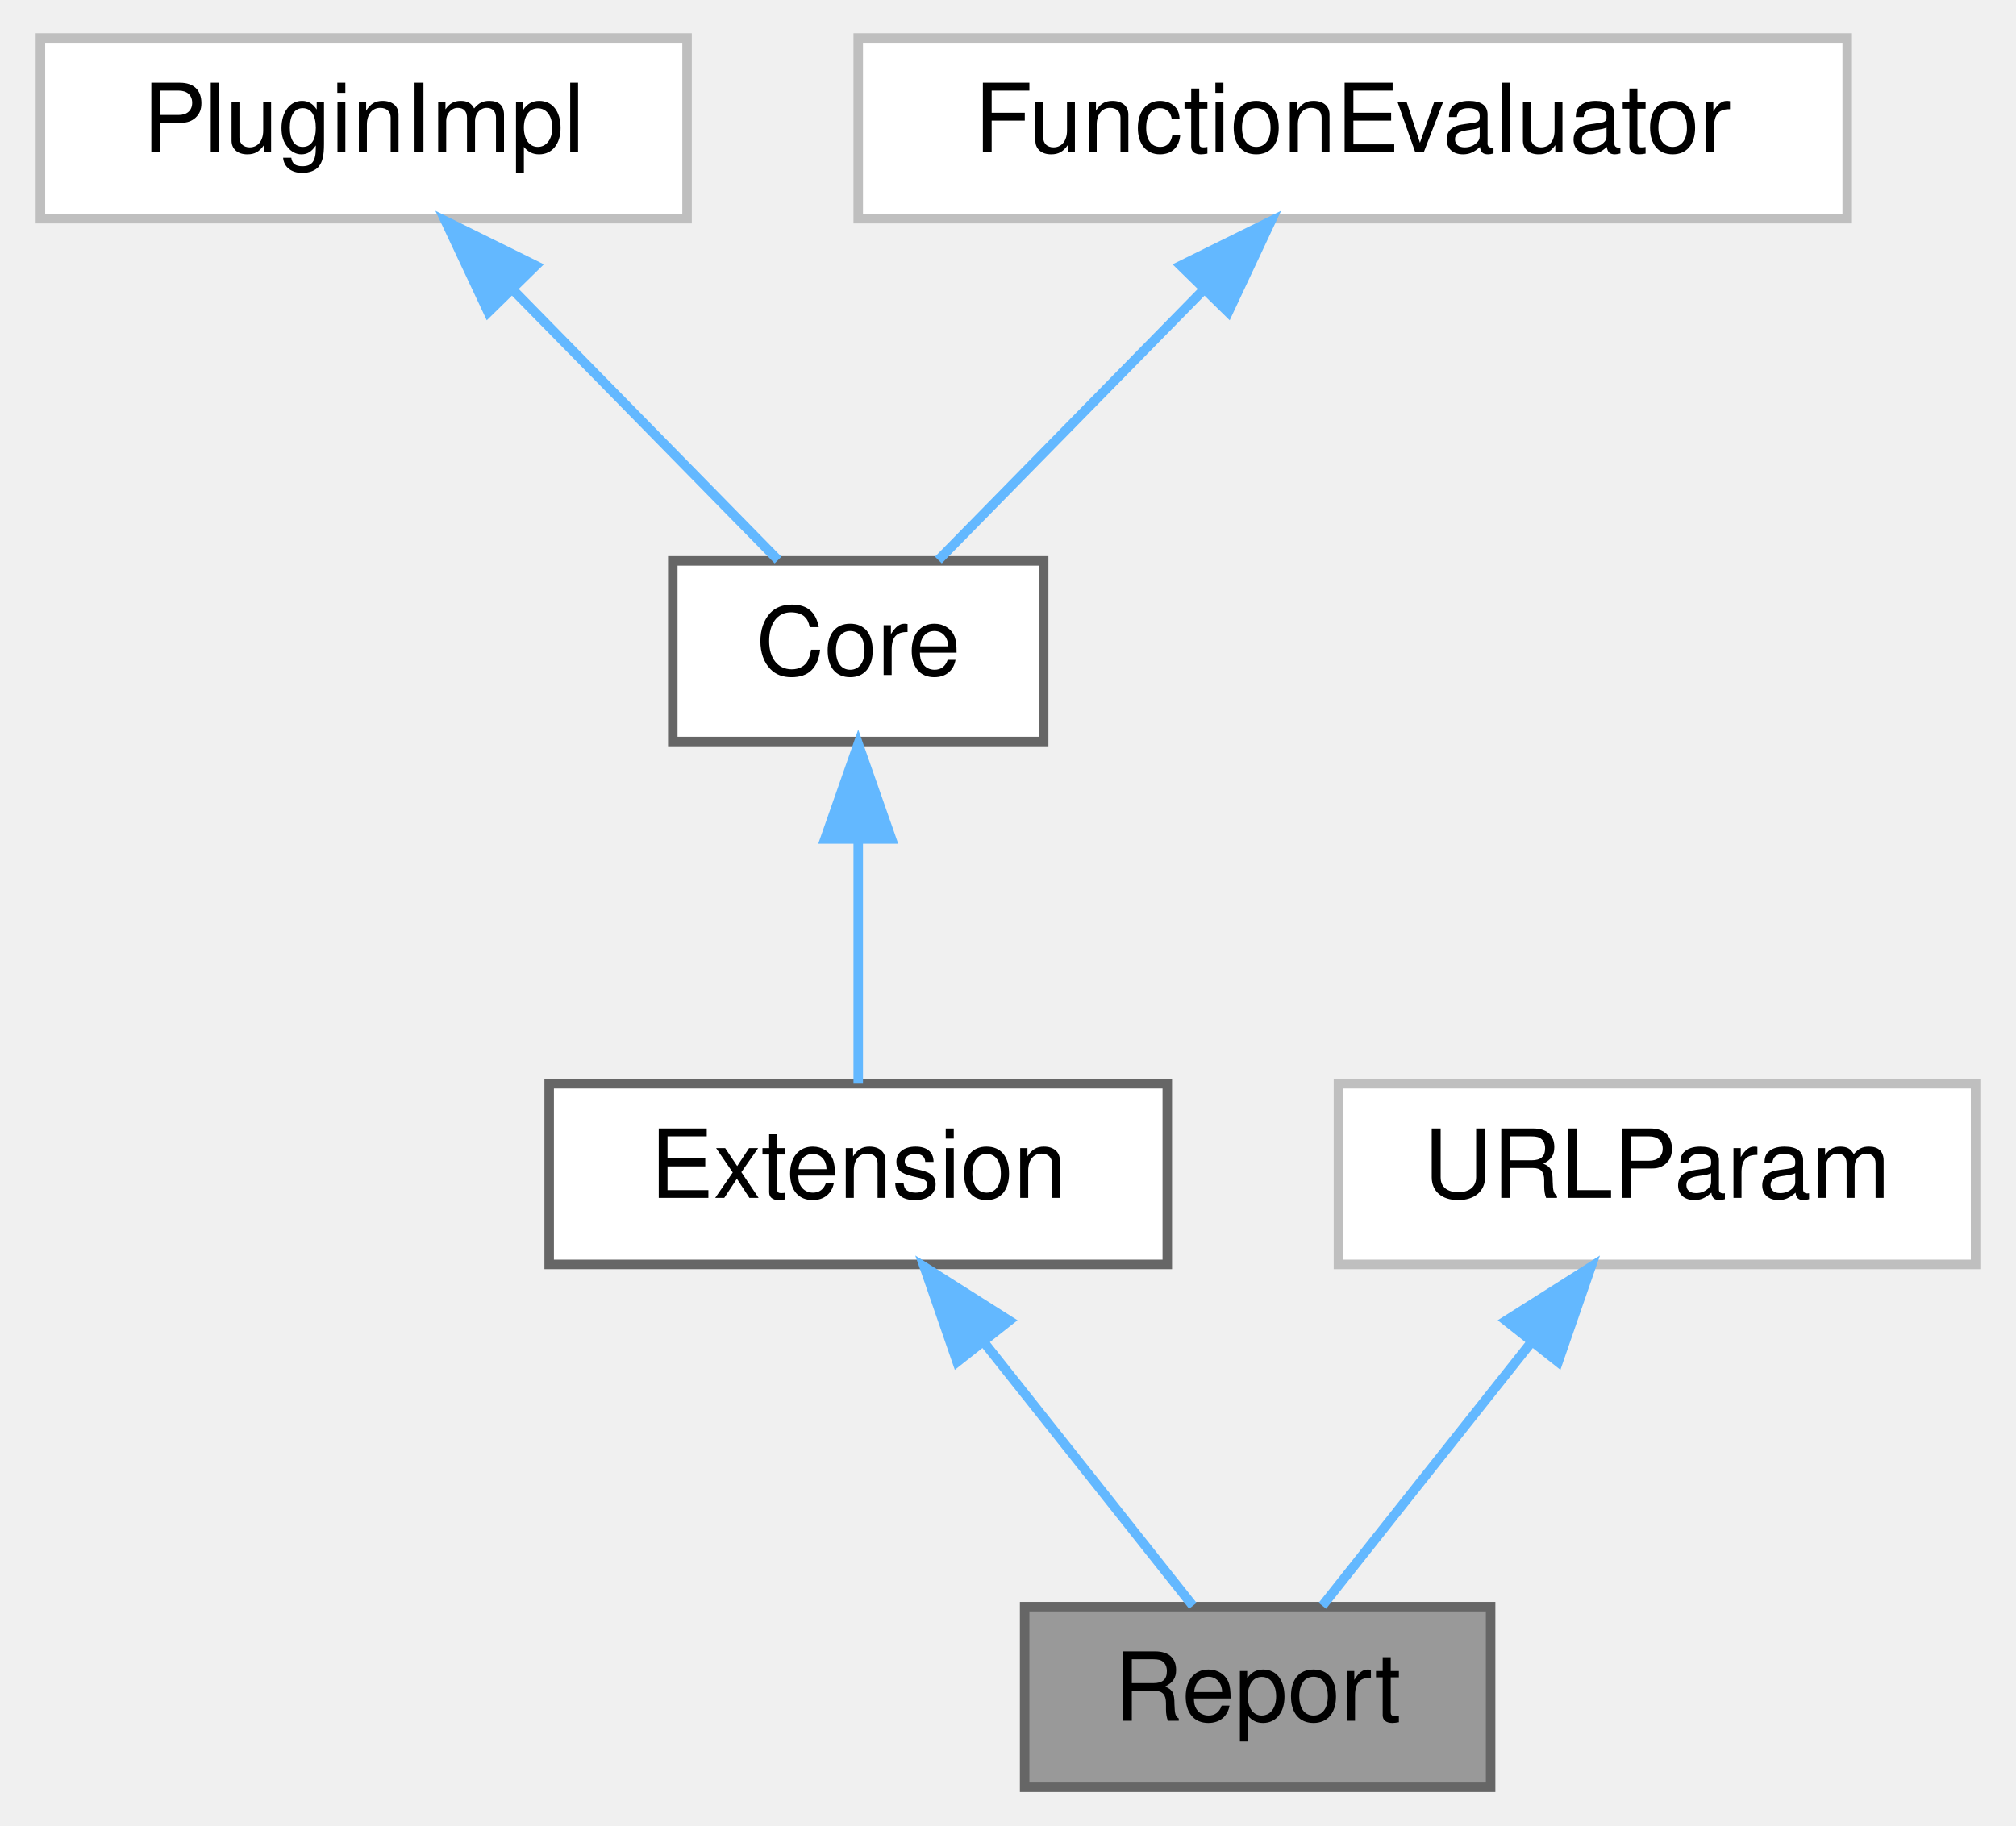
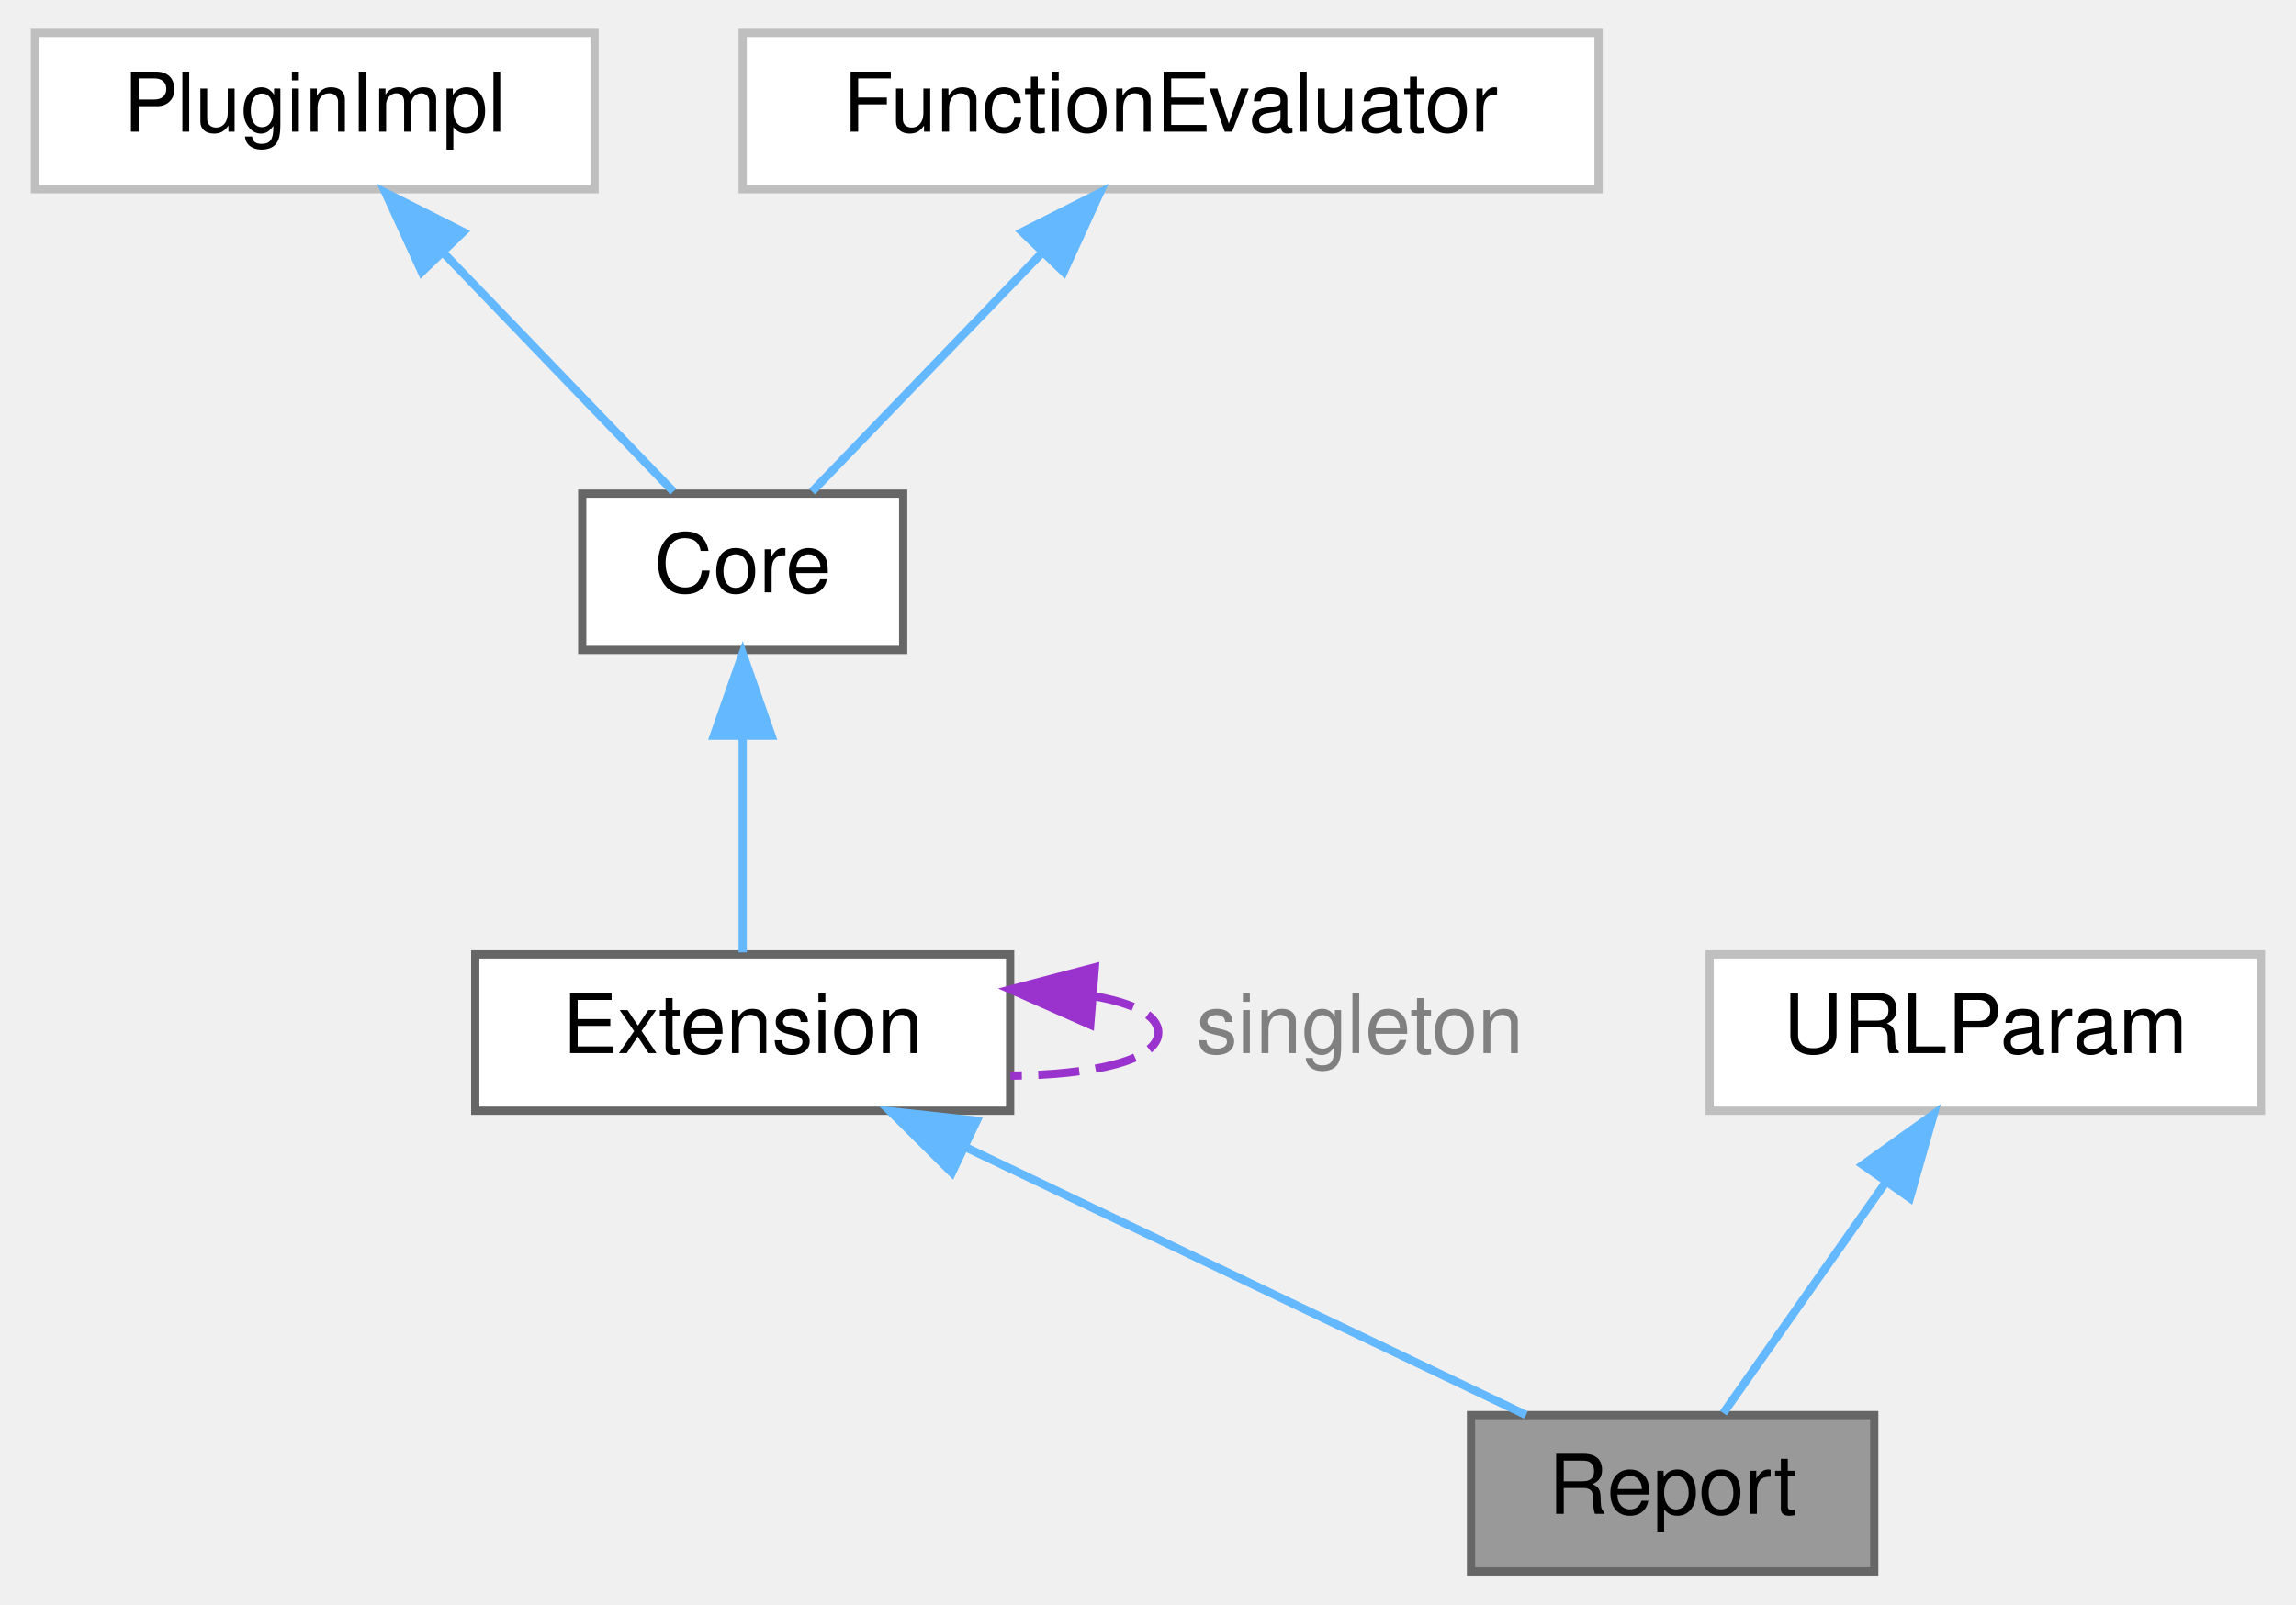
- <svg xmlns="http://www.w3.org/2000/svg" xmlns:xlink="http://www.w3.org/1999/xlink" width="212pt" height="192pt" viewBox="0.00 0.00 211.50 192.00">
-   <g id="graph0" class="graph" transform="scale(1 1) rotate(0) translate(4 188)">
+ <svg xmlns="http://www.w3.org/2000/svg" xmlns:xlink="http://www.w3.org/1999/xlink" width="279pt" height="195pt" viewBox="0.00 0.00 278.50 195.00">
+   <g id="graph0" class="graph" transform="scale(1 1) rotate(0) translate(4 191)">
    <g id="Node000001" class="node">
      <g id="a_Node000001">
        <a xlink:title=" ">
-           <polygon fill="#999999" stroke="#666666" points="152.5,-19 103.5,-19 103.5,0 152.5,0 152.5,-19" />
-           <text text-anchor="middle" x="128" y="-7" font-family="Helvetica,sans-Serif" font-size="10.00">Report</text>
+           <polygon fill="#999999" stroke="#666666" points="223.5,-19 174.5,-19 174.5,0 223.5,0 223.5,-19" />
+           <text text-anchor="middle" x="199" y="-7" font-family="Helvetica,sans-Serif" font-size="10.00">Report</text>
        </a>
      </g>
    </g>
    <g id="Node000002" class="node">
      <g id="a_Node000002">
        <a xlink:href="classfr_1_1inria_1_1corese_1_1core_1_1extension_1_1Extension.html" target="_top" xlink:title="Generic Java Extension function public class prefix fun: &lt;function://fr.inria.corese....">
-           <polygon fill="white" stroke="#666666" points="118.5,-74 53.5,-74 53.5,-55 118.5,-55 118.5,-74" />
-           <text text-anchor="middle" x="86" y="-62" font-family="Helvetica,sans-Serif" font-size="10.00">Extension</text>
+           <polygon fill="white" stroke="#666666" points="118.5,-75 53.5,-75 53.5,-56 118.5,-56 118.5,-75" />
+           <text text-anchor="middle" x="86" y="-63" font-family="Helvetica,sans-Serif" font-size="10.00">Extension</text>
        </a>
      </g>
    </g>
    <g id="edge1_Node000001_Node000002" class="edge">
      <g id="a_edge1_Node000001_Node000002">
        <a xlink:title=" ">
-           <path fill="none" stroke="#63b8ff" d="M99.33,-46.67C106.61,-37.5 115.3,-26.52 121.19,-19.09" />
-           <polygon fill="#63b8ff" stroke="#63b8ff" points="96.4,-44.74 92.94,-54.75 101.89,-49.08 96.4,-44.74" />
+           <path fill="none" stroke="#63b8ff" d="M113,-51.6C134.11,-41.51 162.86,-27.77 181.18,-19.02" />
+           <polygon fill="#63b8ff" stroke="#63b8ff" points="111.42,-48.47 103.91,-55.94 114.44,-54.79 111.42,-48.47" />
        </a>
      </g>
+     </g>
+     <g id="edge5_Node000002_Node000002" class="edge">
+       <g id="a_edge5_Node000002_Node000002">
+         <a xlink:title=" ">
+           <path fill="none" stroke="#9a32cd" stroke-dasharray="5,2" d="M128.64,-69.93C133.41,-69.1 136.5,-67.62 136.5,-65.5 136.5,-62.11 128.6,-60.36 118.54,-60.26" />
+           <polygon fill="#9a32cd" stroke="#9a32cd" points="128.23,-66.45 118.54,-70.74 128.79,-73.43 128.23,-66.45" />
+         </a>
+       </g>
+       <text text-anchor="middle" x="161" y="-63" font-family="Helvetica,sans-Serif" font-size="10.00" fill="grey"> singleton</text>
    </g>
    <g id="Node000003" class="node">
      <g id="a_Node000003">
        <a xlink:href="classfr_1_1inria_1_1corese_1_1core_1_1extension_1_1Core.html" target="_top" xlink:title="Super class for Java extension function class public class Myclass extends Core Extension function ca...">
-           <polygon fill="white" stroke="#666666" points="105.5,-129 66.5,-129 66.5,-110 105.5,-110 105.5,-129" />
-           <text text-anchor="middle" x="86" y="-117" font-family="Helvetica,sans-Serif" font-size="10.00">Core</text>
+           <polygon fill="white" stroke="#666666" points="105.5,-131 66.5,-131 66.5,-112 105.5,-112 105.5,-131" />
+           <text text-anchor="middle" x="86" y="-119" font-family="Helvetica,sans-Serif" font-size="10.00">Core</text>
        </a>
      </g>
    </g>
    <g id="edge2_Node000002_Node000003" class="edge">
      <g id="a_edge2_Node000002_Node000003">
        <a xlink:title=" ">
-           <path fill="none" stroke="#63b8ff" d="M86,-99.66C86,-90.93 86,-80.99 86,-74.09" />
-           <polygon fill="#63b8ff" stroke="#63b8ff" points="82.5,-99.75 86,-109.75 89.5,-99.75 82.5,-99.75" />
+           <path fill="none" stroke="#63b8ff" d="M86,-101.3C86,-92.41 86,-82.28 86,-75.25" />
+           <polygon fill="#63b8ff" stroke="#63b8ff" points="82.5,-101.58 86,-111.58 89.5,-101.58 82.5,-101.58" />
        </a>
      </g>
    </g>
    <g id="Node000004" class="node">
      <g id="a_Node000004">
        <a xlink:title=" ">
-           <polygon fill="white" stroke="#bfbfbf" points="68,-184 0,-184 0,-165 68,-165 68,-184" />
-           <text text-anchor="middle" x="34" y="-172" font-family="Helvetica,sans-Serif" font-size="10.00">PluginImpl</text>
+           <polygon fill="white" stroke="#bfbfbf" points="68,-187 0,-187 0,-168 68,-168 68,-187" />
+           <text text-anchor="middle" x="34" y="-175" font-family="Helvetica,sans-Serif" font-size="10.00">PluginImpl</text>
        </a>
      </g>
    </g>
    <g id="edge3_Node000003_Node000004" class="edge">
      <g id="a_edge3_Node000003_Node000004">
        <a xlink:title=" ">
-           <path fill="none" stroke="#63b8ff" d="M49.68,-157.52C58.84,-148.18 70.05,-136.75 77.57,-129.09" />
-           <polygon fill="#63b8ff" stroke="#63b8ff" points="47.09,-155.16 42.59,-164.75 52.09,-160.06 47.09,-155.16" />
+           <path fill="none" stroke="#63b8ff" d="M49.68,-160.22C58.84,-150.7 70.05,-139.06 77.57,-131.25" />
+           <polygon fill="#63b8ff" stroke="#63b8ff" points="47,-157.95 42.59,-167.58 52.04,-162.81 47,-157.95" />
        </a>
      </g>
    </g>
    <g id="Node000005" class="node">
      <g id="a_Node000005">
        <a xlink:title=" ">
-           <polygon fill="white" stroke="#bfbfbf" points="190,-184 86,-184 86,-165 190,-165 190,-184" />
-           <text text-anchor="middle" x="138" y="-172" font-family="Helvetica,sans-Serif" font-size="10.00">FunctionEvaluator</text>
+           <polygon fill="white" stroke="#bfbfbf" points="190,-187 86,-187 86,-168 190,-168 190,-187" />
+           <text text-anchor="middle" x="138" y="-175" font-family="Helvetica,sans-Serif" font-size="10.00">FunctionEvaluator</text>
        </a>
      </g>
    </g>
    <g id="edge4_Node000003_Node000005" class="edge">
      <g id="a_edge4_Node000003_Node000005">
        <a xlink:title=" ">
-           <path fill="none" stroke="#63b8ff" d="M122.32,-157.52C113.16,-148.18 101.95,-136.75 94.43,-129.09" />
-           <polygon fill="#63b8ff" stroke="#63b8ff" points="119.91,-160.06 129.41,-164.75 124.91,-155.16 119.91,-160.06" />
+           <path fill="none" stroke="#63b8ff" d="M122.32,-160.22C113.16,-150.7 101.95,-139.06 94.43,-131.25" />
+           <polygon fill="#63b8ff" stroke="#63b8ff" points="119.96,-162.81 129.41,-167.58 125,-157.95 119.96,-162.81" />
        </a>
      </g>
    </g>
    <g id="Node000006" class="node">
      <g id="a_Node000006">
        <a xlink:title=" ">
-           <polygon fill="white" stroke="#bfbfbf" points="203.5,-74 136.5,-74 136.5,-55 203.5,-55 203.5,-74" />
-           <text text-anchor="middle" x="170" y="-62" font-family="Helvetica,sans-Serif" font-size="10.00">URLParam</text>
+           <polygon fill="white" stroke="#bfbfbf" points="270.5,-75 203.5,-75 203.5,-56 270.5,-56 270.5,-75" />
+           <text text-anchor="middle" x="237" y="-63" font-family="Helvetica,sans-Serif" font-size="10.00">URLParam</text>
        </a>
      </g>
    </g>
-     <g id="edge5_Node000001_Node000006" class="edge">
-       <g id="a_edge5_Node000001_Node000006">
+     <g id="edge6_Node000001_Node000006" class="edge">
+       <g id="a_edge6_Node000001_Node000006">
        <a xlink:title=" ">
-           <path fill="none" stroke="#63b8ff" d="M156.67,-46.67C149.39,-37.5 140.7,-26.52 134.81,-19.09" />
-           <polygon fill="#63b8ff" stroke="#63b8ff" points="154.11,-49.08 163.06,-54.75 159.6,-44.74 154.11,-49.08" />
+           <path fill="none" stroke="#63b8ff" d="M224.94,-47.36C218.36,-38 210.49,-26.83 205.16,-19.25" />
+           <polygon fill="#63b8ff" stroke="#63b8ff" points="222.11,-49.42 230.73,-55.58 227.83,-45.39 222.11,-49.42" />
        </a>
      </g>
    </g>
  </g>
</svg>
